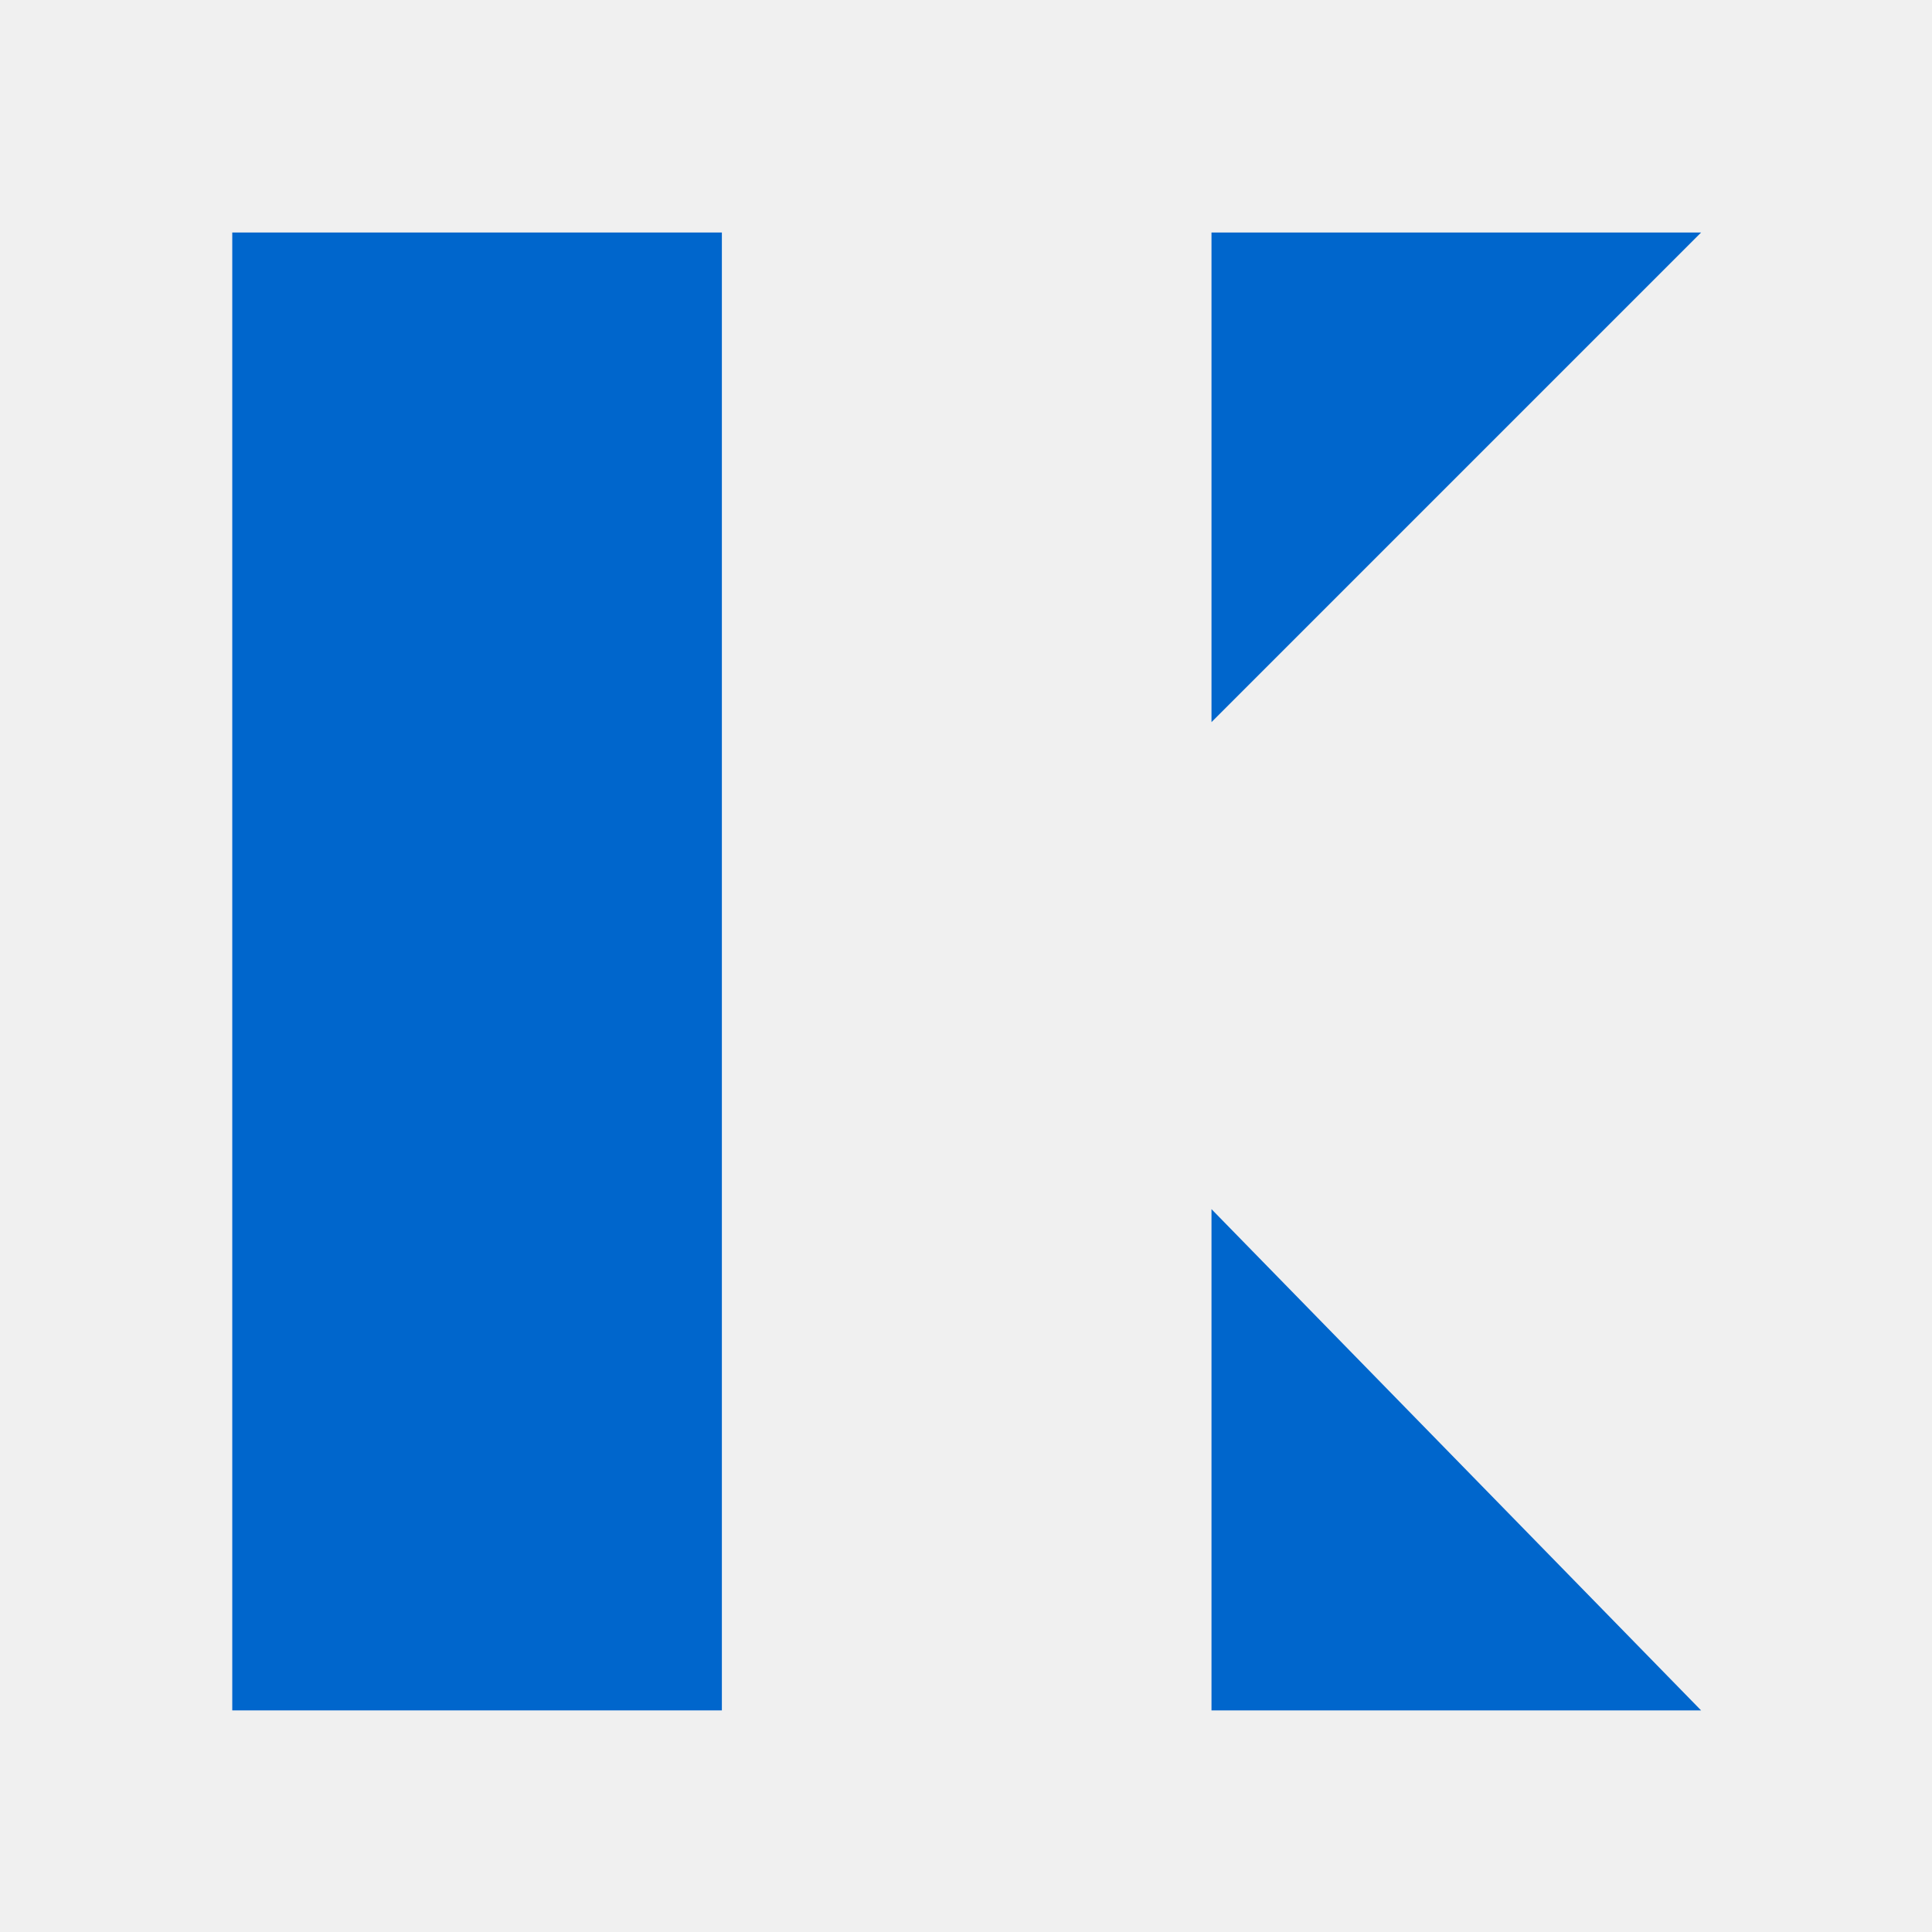
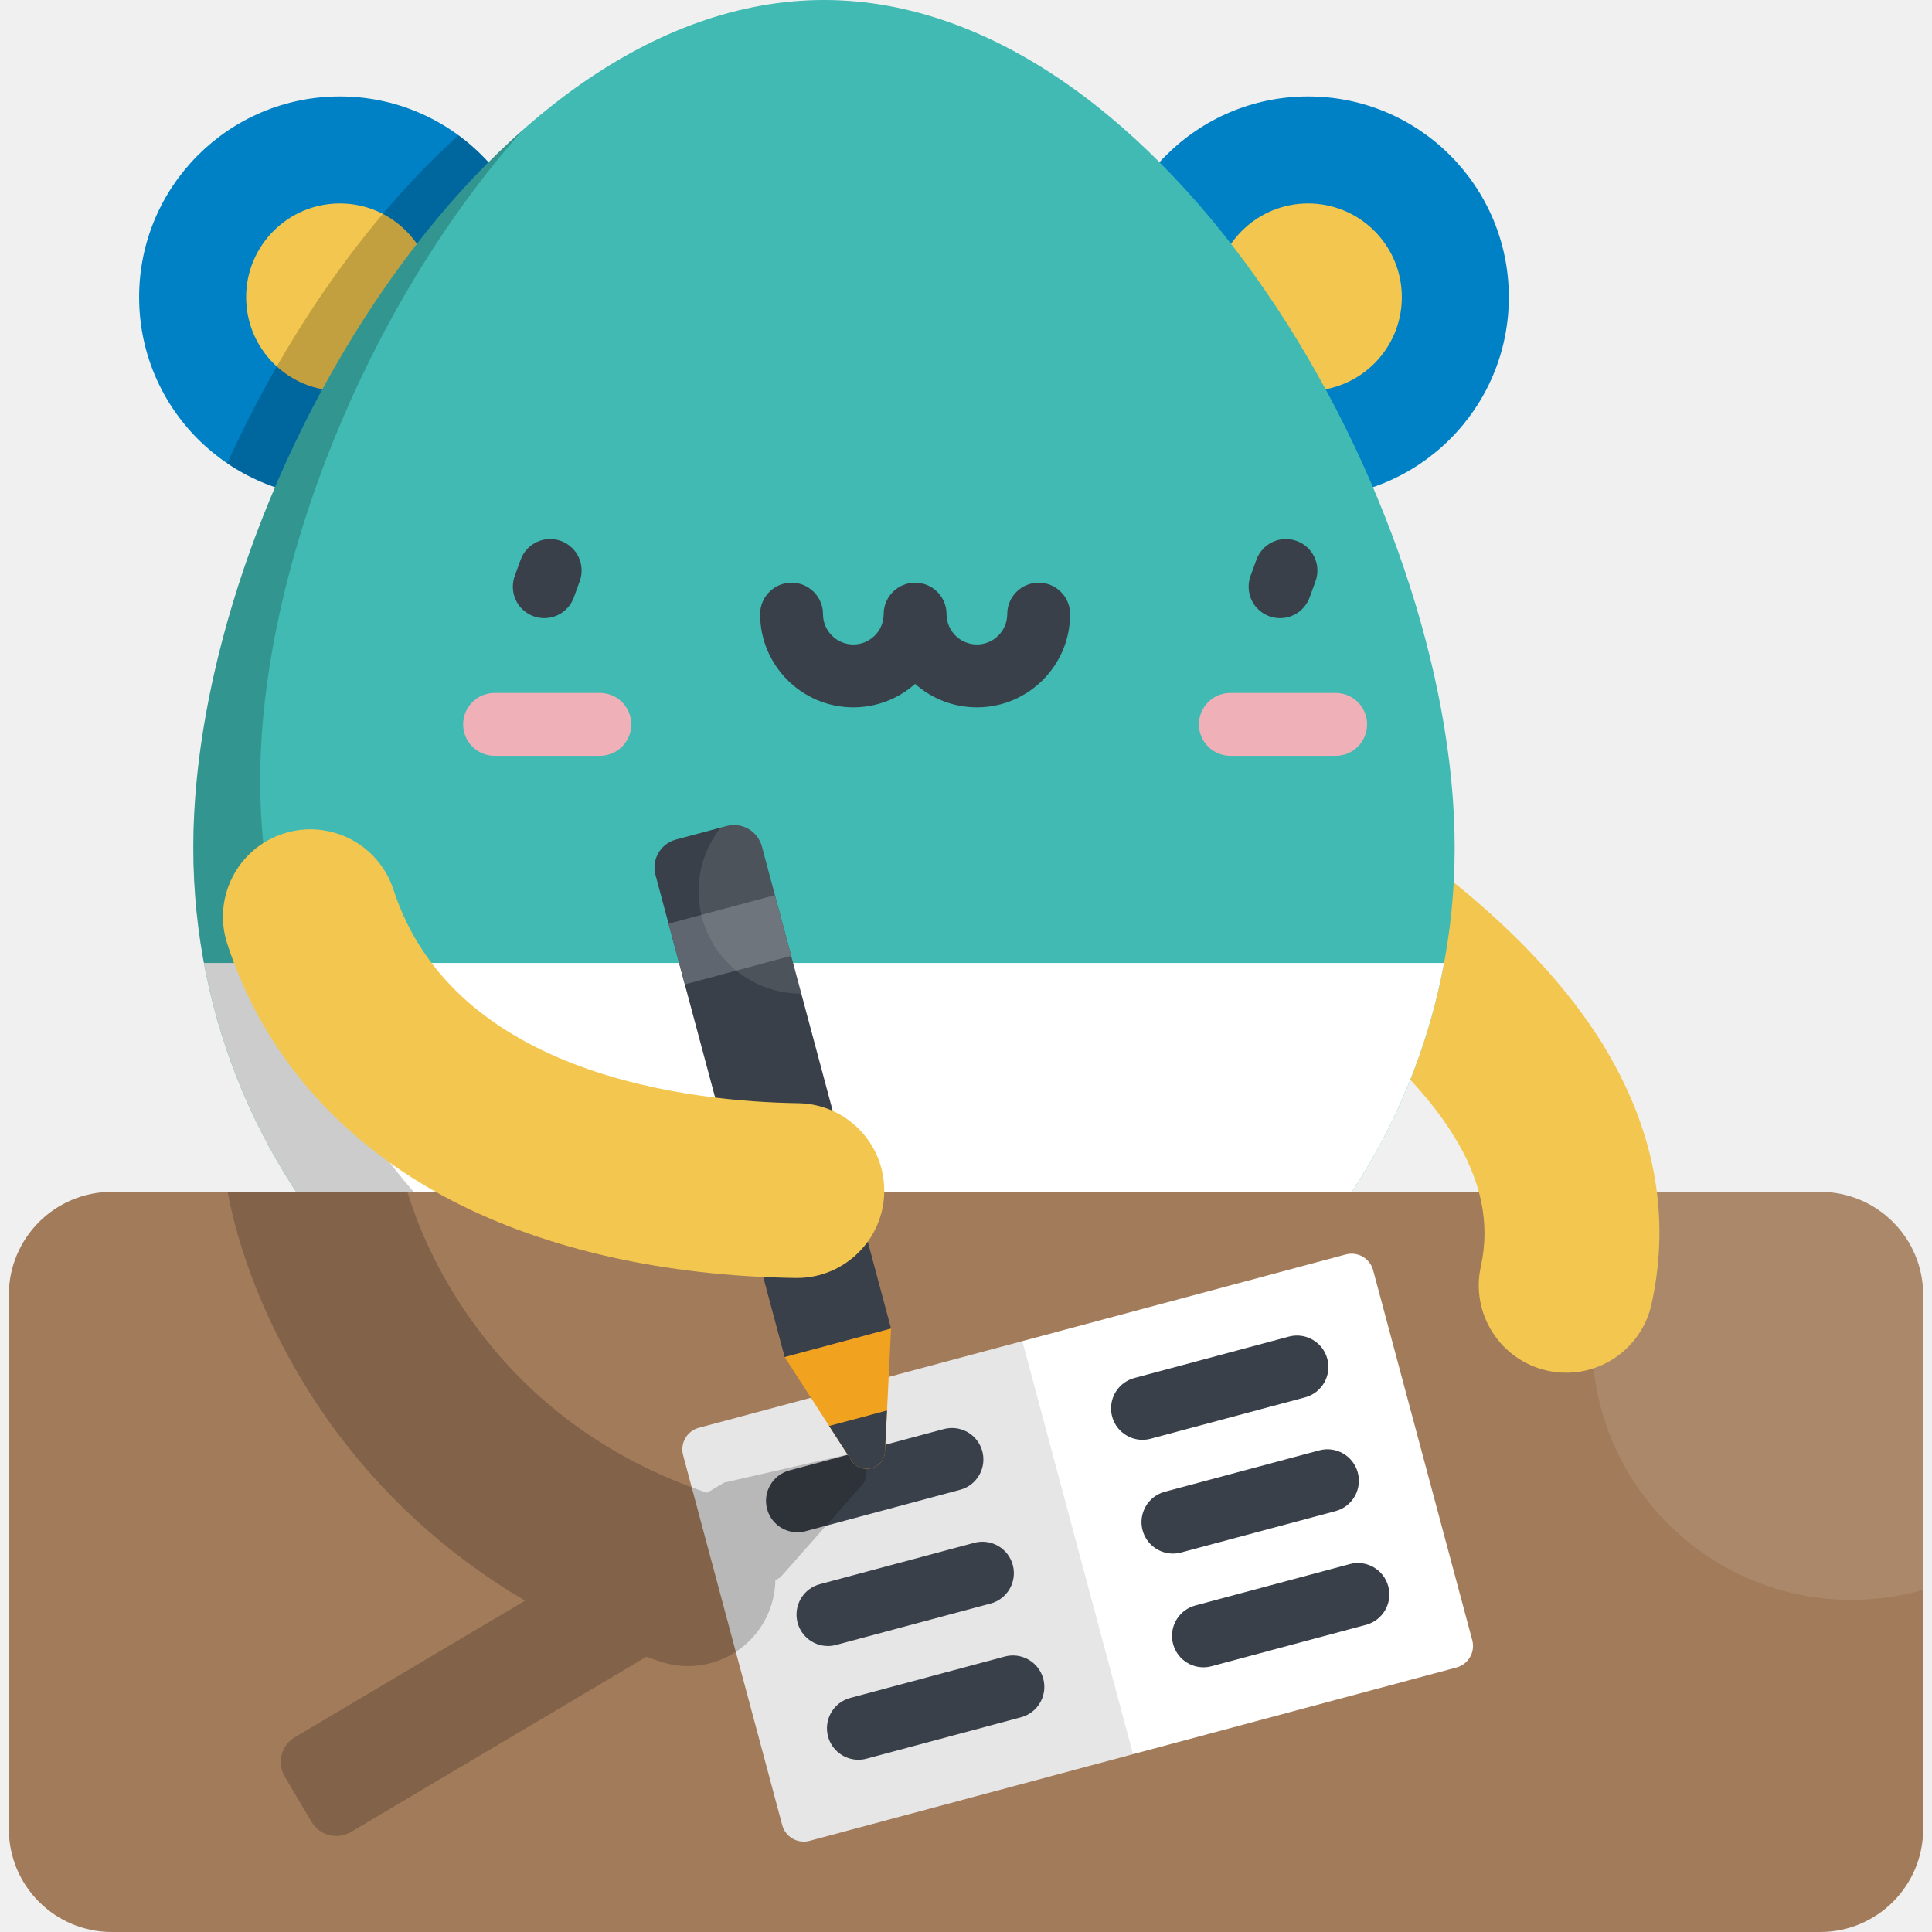
- <svg xmlns="http://www.w3.org/2000/svg" width="1417" height="1417" viewBox="0 0 1417 1417">
-   <defs>
-     <style>
-       .cls-1 {
-         fill: #06c;
-         fill-rule: evenodd;
-       }
-     </style>
-   </defs>
-   <path id="rectangular" class="cls-1" d="M170.35,170.525h359.1V1254.47H170.35V170.525Z" />
-   <path id="triangle-down" class="cls-1" d="M888.55,1254.47h359.1L888.55,886.825V1254.47Z" />
-   <path id="triangle-up" class="cls-1" d="M888.55,170.525h359.1l-359.1,359.1v-359.1Z" />
+ <svg xmlns="http://www.w3.org/2000/svg" t="1641480610945" class="icon" viewBox="0 0 1024 1024" version="1.1" p-id="8491" width="200" height="200">
+   <path d="M809.826 623.726c-15.508 0-30.662-7.788-39.426-21.942-24.99-40.356-73.026-74.1-96.108-90.318-20.932-14.706-25.982-43.6-11.276-64.532 14.704-20.932 43.598-25.984 64.532-11.276 28.124 19.756 86.644 60.868 121.618 117.352 13.468 21.752 6.754 50.302-14.996 63.77a46.124 46.124 0 0 1-24.344 6.946z" fill="#F3C74F" p-id="8492" />
+   <path d="M693.328 157.506m-106.388 0a106.388 106.388 0 1 0 212.776 0 106.388 106.388 0 1 0-212.776 0Z" fill="#0081C6" p-id="8493" />
+   <path d="M693.328 157.506m-49.672 0a49.672 49.672 0 1 0 99.344 0 49.672 49.672 0 1 0-99.344 0Z" fill="#F3C74F" p-id="8494" />
+   <path d="M180.126 157.506m-106.388 0a106.388 106.388 0 1 0 212.776 0 106.388 106.388 0 1 0-212.776 0Z" fill="#0081C6" p-id="8495" />
+   <path d="M180.126 157.506m-49.672 0a49.672 49.672 0 1 0 99.344 0 49.672 49.672 0 1 0-99.344 0Z" fill="#F3C74F" p-id="8496" />
+   <path d="M243.024 71.71c-50.02 45.208-92.446 107.442-122.584 173.868a105.896 105.896 0 0 0 59.692 18.316c58.756 0 106.388-47.632 106.388-106.388 0-35.222-17.128-66.432-43.496-85.796z" opacity=".2" p-id="8497" />
+   <path d="M771.012 449.248C771.012 265.178 617.556 0 436.732 0S102.452 265.178 102.452 449.248s149.664 333.292 334.28 333.292 334.28-149.218 334.28-333.292z" fill="#40BAB3" p-id="8498" />
+   <path d="M108.082 510.376c28.796 154.874 164.976 272.166 328.652 272.166s299.854-117.292 328.652-272.166H108.082z" fill="#FFFFFF" p-id="8499" />
+   <path d="M167.258 646.458c60.84 82.52 158.876 136.084 269.474 136.084s208.634-53.564 269.474-136.084H167.258z" fill="#0081C6" p-id="8500" />
+   <path d="M472.18 747.094c-184.618 0-334.282-149.22-334.282-333.292 0-110.816 55.632-251.006 139.358-345.054-103.11 91.02-174.804 254.692-174.804 380.5 0 184.074 149.664 333.292 334.282 333.292 101.506 0 192.432-45.116 253.74-116.324-58.572 50.396-134.862 80.878-218.294 80.878z" opacity=".2" p-id="8501" />
+   <path d="M288.472 327.634a16.66 16.66 0 0 1-15.654-22.364l3.128-8.598c3.146-8.65 12.706-13.116 21.356-9.96a16.66 16.66 0 0 1 9.96 21.356l-3.128 8.598a16.68 16.68 0 0 1-15.662 10.968zM678.454 327.634a16.66 16.66 0 0 1-15.656-22.364l3.128-8.598c3.146-8.65 12.706-13.116 21.356-9.96a16.66 16.66 0 0 1 9.96 21.356l-3.128 8.598a16.668 16.668 0 0 1-15.66 10.968zM517.772 374.914a49.206 49.206 0 0 1-32.744-12.438 49.208 49.208 0 0 1-32.742 12.438c-27.244 0-49.408-22.166-49.408-49.408a16.66 16.66 0 0 1 16.664-16.664 16.66 16.66 0 0 1 16.664 16.664c0 8.866 7.214 16.08 16.08 16.08 8.866 0 16.078-7.214 16.078-16.08a16.66 16.66 0 0 1 16.664-16.664 16.664 16.664 0 0 1 16.664 16.664c0 8.866 7.214 16.08 16.08 16.08 8.866 0 16.08-7.214 16.08-16.08a16.66 16.66 0 0 1 16.664-16.664 16.66 16.66 0 0 1 16.664 16.664c0 27.244-22.164 49.408-49.408 49.408z" fill="#394049" p-id="8502" />
+   <path d="M964.714 1024H59.286c-30.16 0-54.606-24.45-54.606-54.606v-283.08c0-30.16 24.45-54.608 54.606-54.608h905.428c30.16 0 54.606 24.45 54.606 54.608v283.078c0 30.162-24.446 54.608-54.606 54.608z" fill="#A27B5A" p-id="8503" />
+   <path d="M964.714 631.706h-96.164c-15.568 22.298-24.73 49.402-24.73 78.66 0 75.994 61.606 137.596 137.596 137.596 13.154 0 25.858-1.884 37.902-5.33v-156.32c0.002-30.156-24.444-54.606-54.604-54.606z" fill="#FFFFFF" opacity=".1" p-id="8504" />
+   <path d="M771.968 883.808l-342.89 91.878a11.824 11.824 0 0 1-14.478-8.358l-52.54-196.084a11.824 11.824 0 0 1 8.358-14.478l342.89-91.878a11.824 11.824 0 0 1 14.478 8.358l52.54 196.084a11.82 11.82 0 0 1-8.358 14.478z" fill="#FFFFFF" p-id="8505" />
+   <path d="M429.076 975.686l171.444-45.938-58.658-218.92-171.444 45.938a11.82 11.82 0 0 0-8.358 14.478l52.54 196.084a11.818 11.818 0 0 0 14.476 8.358z" opacity=".1" p-id="8506" />
+   <path d="M454.958 932.708a16.67 16.67 0 0 1-16.084-12.356 16.66 16.66 0 0 1 11.782-20.408l81.886-21.94c8.894-2.39 18.028 2.892 20.41 11.782a16.664 16.664 0 0 1-11.782 20.41l-81.886 21.94a16.66 16.66 0 0 1-4.326 0.572zM438.808 872.426a16.67 16.67 0 0 1-4.302-32.766l81.884-21.94c8.892-2.39 18.028 2.892 20.41 11.782a16.66 16.66 0 0 1-11.782 20.408l-81.886 21.94a16.494 16.494 0 0 1-4.324 0.576zM422.656 812.142a16.67 16.67 0 0 1-16.084-12.354 16.664 16.664 0 0 1 11.782-20.41l81.884-21.94c8.894-2.39 18.028 2.892 20.41 11.782a16.664 16.664 0 0 1-11.782 20.41l-81.886 21.94a16.658 16.658 0 0 1-4.324 0.572zM637.824 883.71a16.67 16.67 0 0 1-4.302-32.766l81.884-21.942c8.89-2.39 18.026 2.892 20.41 11.782a16.664 16.664 0 0 1-11.782 20.41l-81.884 21.942a16.6 16.6 0 0 1-4.326 0.574zM621.67 823.428a16.666 16.666 0 0 1-16.084-12.354 16.664 16.664 0 0 1 11.782-20.41l81.886-21.94c8.892-2.392 18.028 2.892 20.41 11.782a16.664 16.664 0 0 1-11.782 20.41l-81.886 21.94a16.77 16.77 0 0 1-4.326 0.572zM605.518 763.144a16.67 16.67 0 0 1-4.302-32.766l81.884-21.94c8.892-2.392 18.028 2.892 20.41 11.782a16.664 16.664 0 0 1-11.782 20.41l-81.884 21.94a16.59 16.59 0 0 1-4.326 0.574z" fill="#394049" p-id="8507" />
+   <path d="M317.94 400.606h-55.806a16.66 16.66 0 0 1-16.664-16.664 16.66 16.66 0 0 1 16.664-16.664h55.806a16.66 16.66 0 0 1 16.664 16.664 16.664 16.664 0 0 1-16.664 16.664zM707.924 400.606h-55.806a16.66 16.66 0 0 1-16.664-16.664 16.66 16.66 0 0 1 16.664-16.664h55.806a16.664 16.664 0 0 1 16.664 16.664 16.664 16.664 0 0 1-16.664 16.664z" fill="#F0B0B7" p-id="8508" />
+   <path d="M459 778.508c-1.18-4.734-5.86-8.506-11.596-7.198l-20.326 4.63-0.862 0.196-42.358 9.652-9.142 5.424c-52.788-17.98-95.122-49.16-125.812-92.806-16.528-23.504-27.05-47.208-32.968-66.698H120.62c7.364 39.126 26.2 82.586 52.502 119.988 27.782 39.506 63.47 72.152 105.156 96.712l-121.982 72.344a15.298 15.298 0 0 0-5.354 20.964l14.168 23.892a15.298 15.298 0 0 0 20.964 5.354l156.544-92.842c2.582 0.9 5.146 1.83 7.758 2.678a46.284 46.284 0 0 0 14.28 2.264c19.542 0 37.714-12.466 44.06-32.062a46.274 46.274 0 0 0 2.242-13.414l2.678-1.588 28.782-32.542 14.396-16.276c2.34-2.644 2.892-5.832 2.186-8.672z" opacity=".2" p-id="8509" />
+   <path d="M472.284 704.194l-56.386 15.108L347.42 463.74a15.3 15.3 0 0 1 10.818-18.736l26.828-7.19a15.306 15.306 0 0 1 18.74 10.818l68.478 255.562z" fill="#394049" p-id="8510" />
+   <path d="M451.24 774.062l-35.338-54.76 56.386-15.108-3.224 65.092c-0.468 9.404-12.72 12.688-17.824 4.776z" fill="#F1A21E" p-id="8511" />
+   <path d="M439.456 755.806l11.782 18.256c5.106 7.912 17.358 4.63 17.824-4.776l1.076-21.7-30.682 8.22z" fill="#394049" p-id="8512" />
+   <path d="M362.984 521.756l-8.628-32.192 56.378-15.112 8.628 32.192z" fill="#5F666F" p-id="8513" />
+   <path d="M403.808 448.632a15.3 15.3 0 0 0-18.736-10.818l-3.078 0.824a54.066 54.066 0 0 0-11.74 33.708c0 30 24.32 54.32 54.32 54.32l0.144-0.002-20.91-78.032z" fill="#FFFFFF" opacity=".1" p-id="8514" />
+   <path d="M422.37 677.358l-0.682-0.004c-69.28-1.004-132.19-15.142-181.936-40.89-58.972-30.528-100.226-77.634-119.3-136.23-7.918-24.324 5.382-50.464 29.708-58.384 24.332-7.912 50.464 5.386 58.384 29.708 32.488 99.806 160.818 112.388 214.482 113.164 25.58 0.372 46.018 21.408 45.648 46.988-0.366 25.35-21.034 45.648-46.304 45.648zM830.148 727.57c-3.302 0-6.65-0.354-10.008-1.094-24.984-5.502-40.778-30.214-35.278-55.2 5.044-22.9 0.314-45.632-14.464-69.494-13.468-21.75-6.756-50.3 14.996-63.77 21.748-13.46 50.298-6.758 63.77 14.996 27.706 44.744 36.514 91.238 26.176 138.19-4.762 21.628-23.924 36.372-45.192 36.372z" fill="#F3C74F" p-id="8515" />
</svg>
